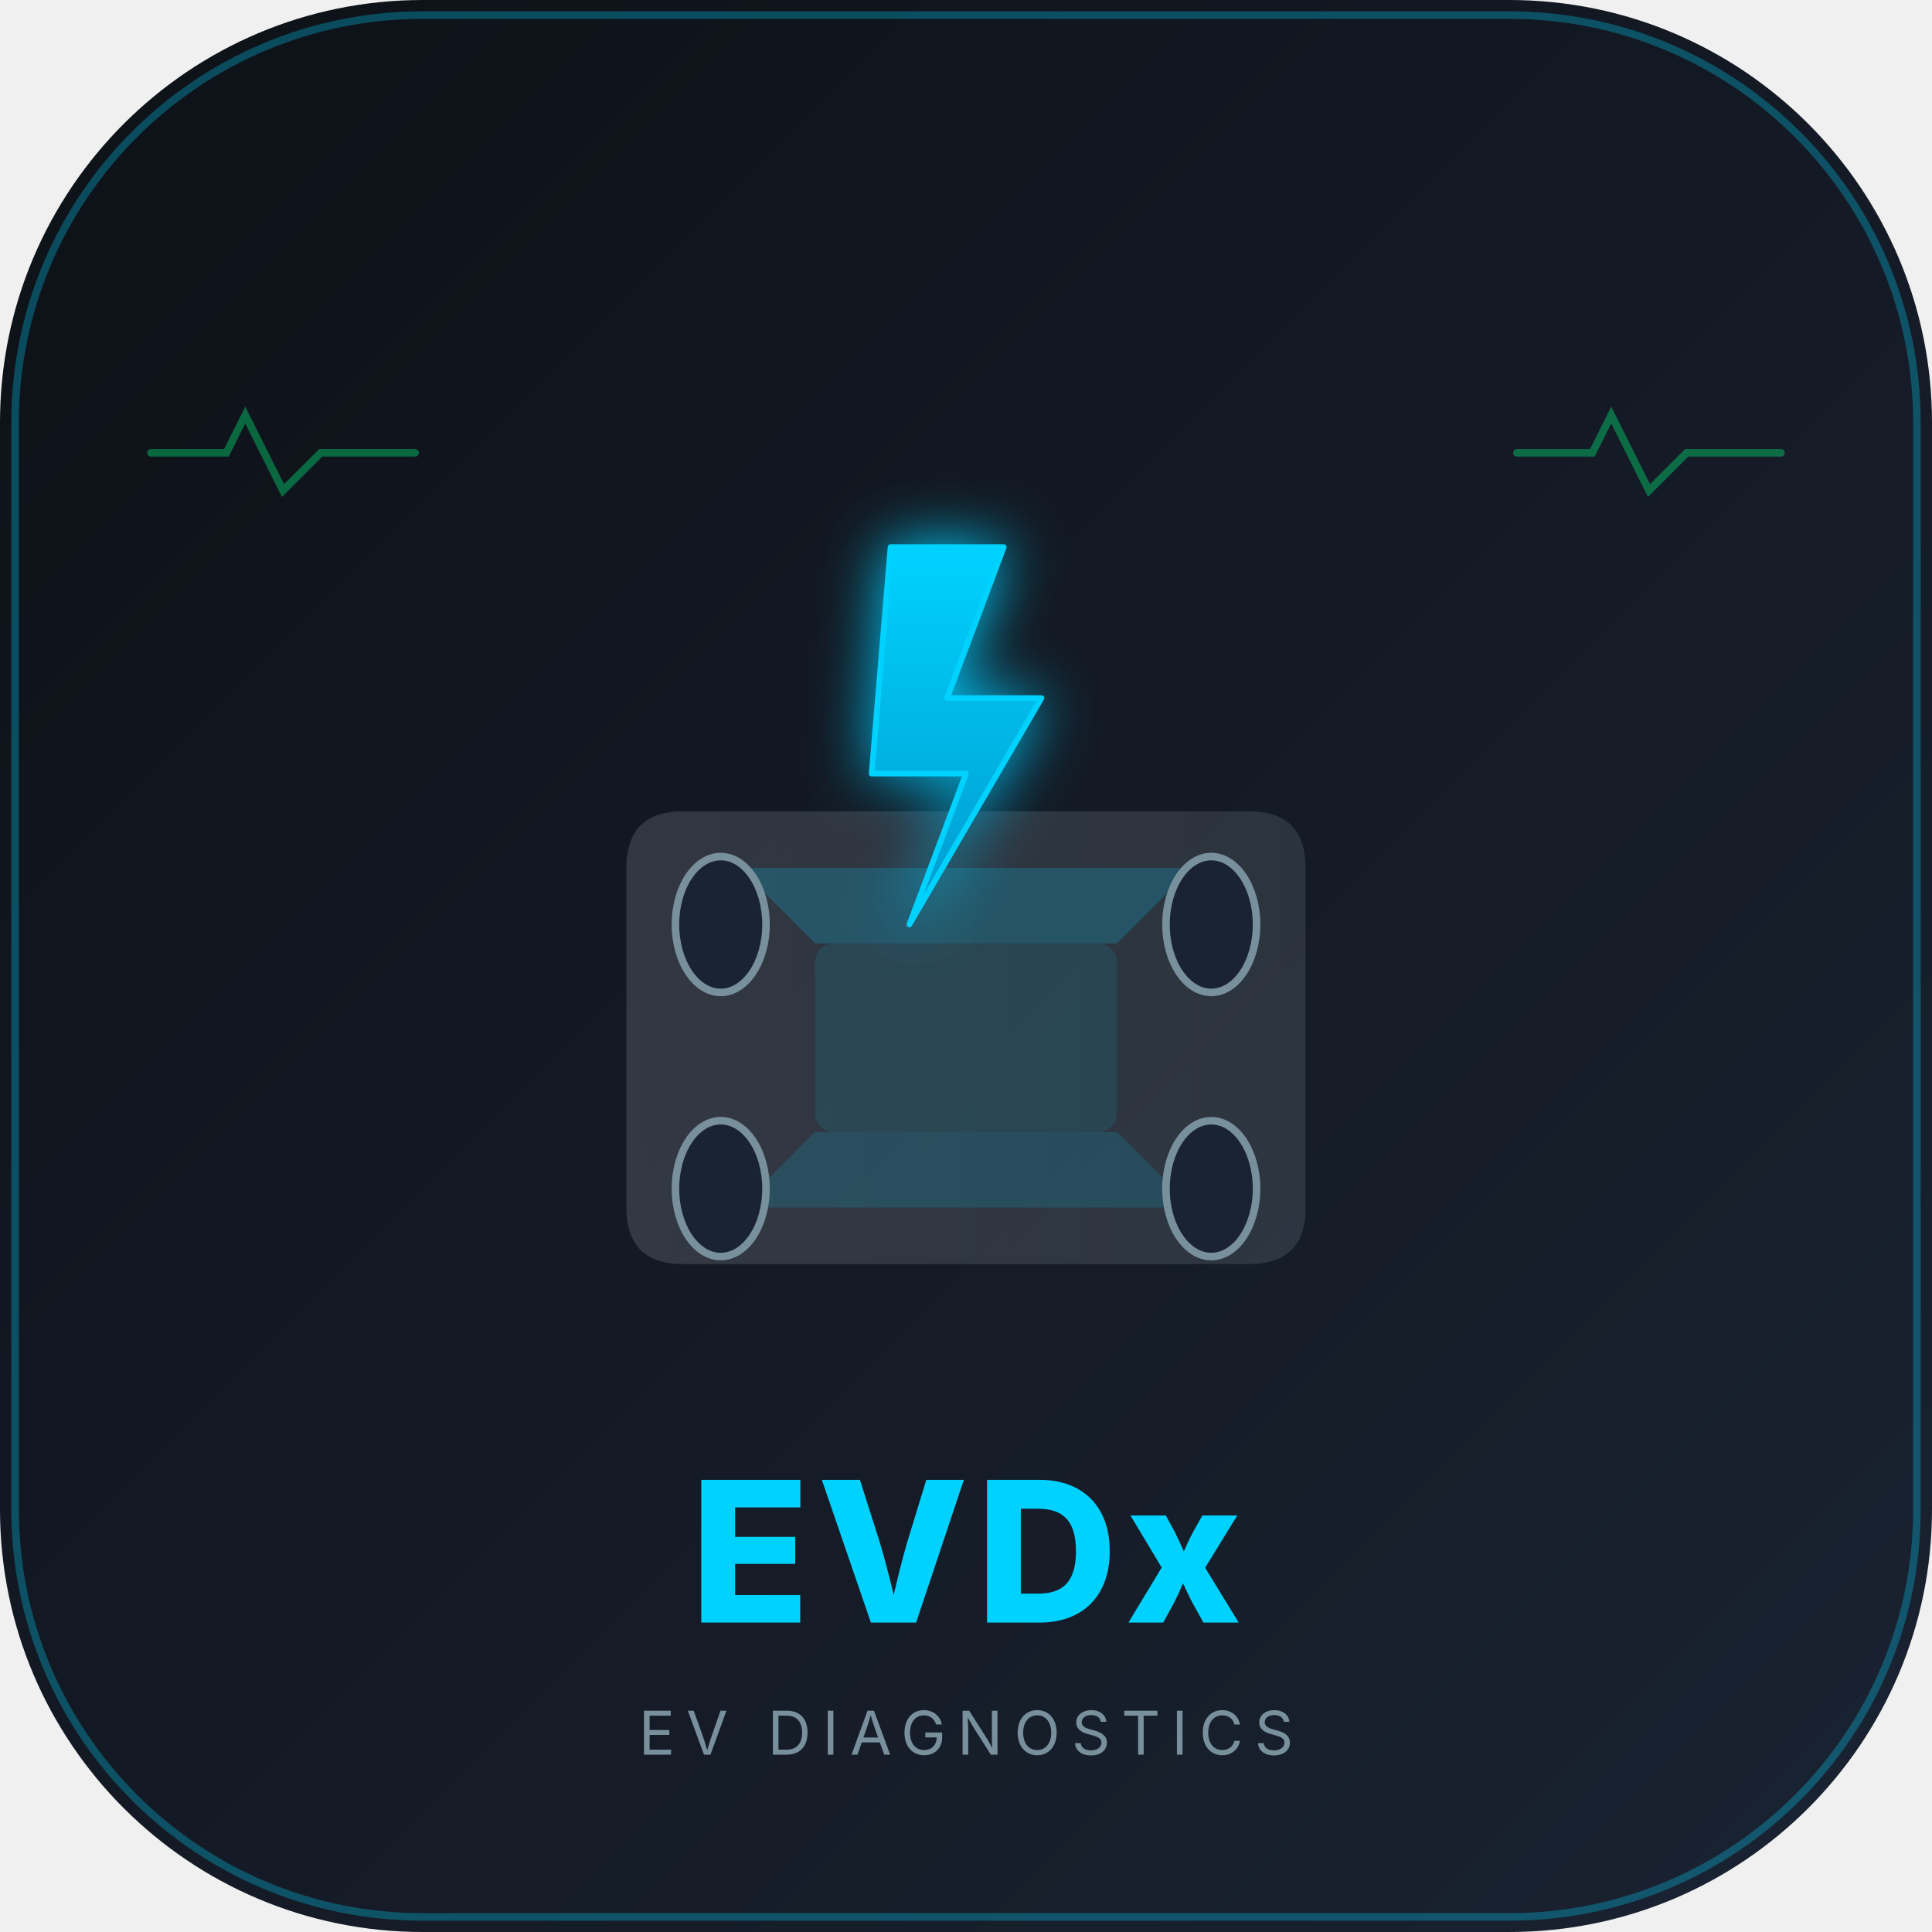
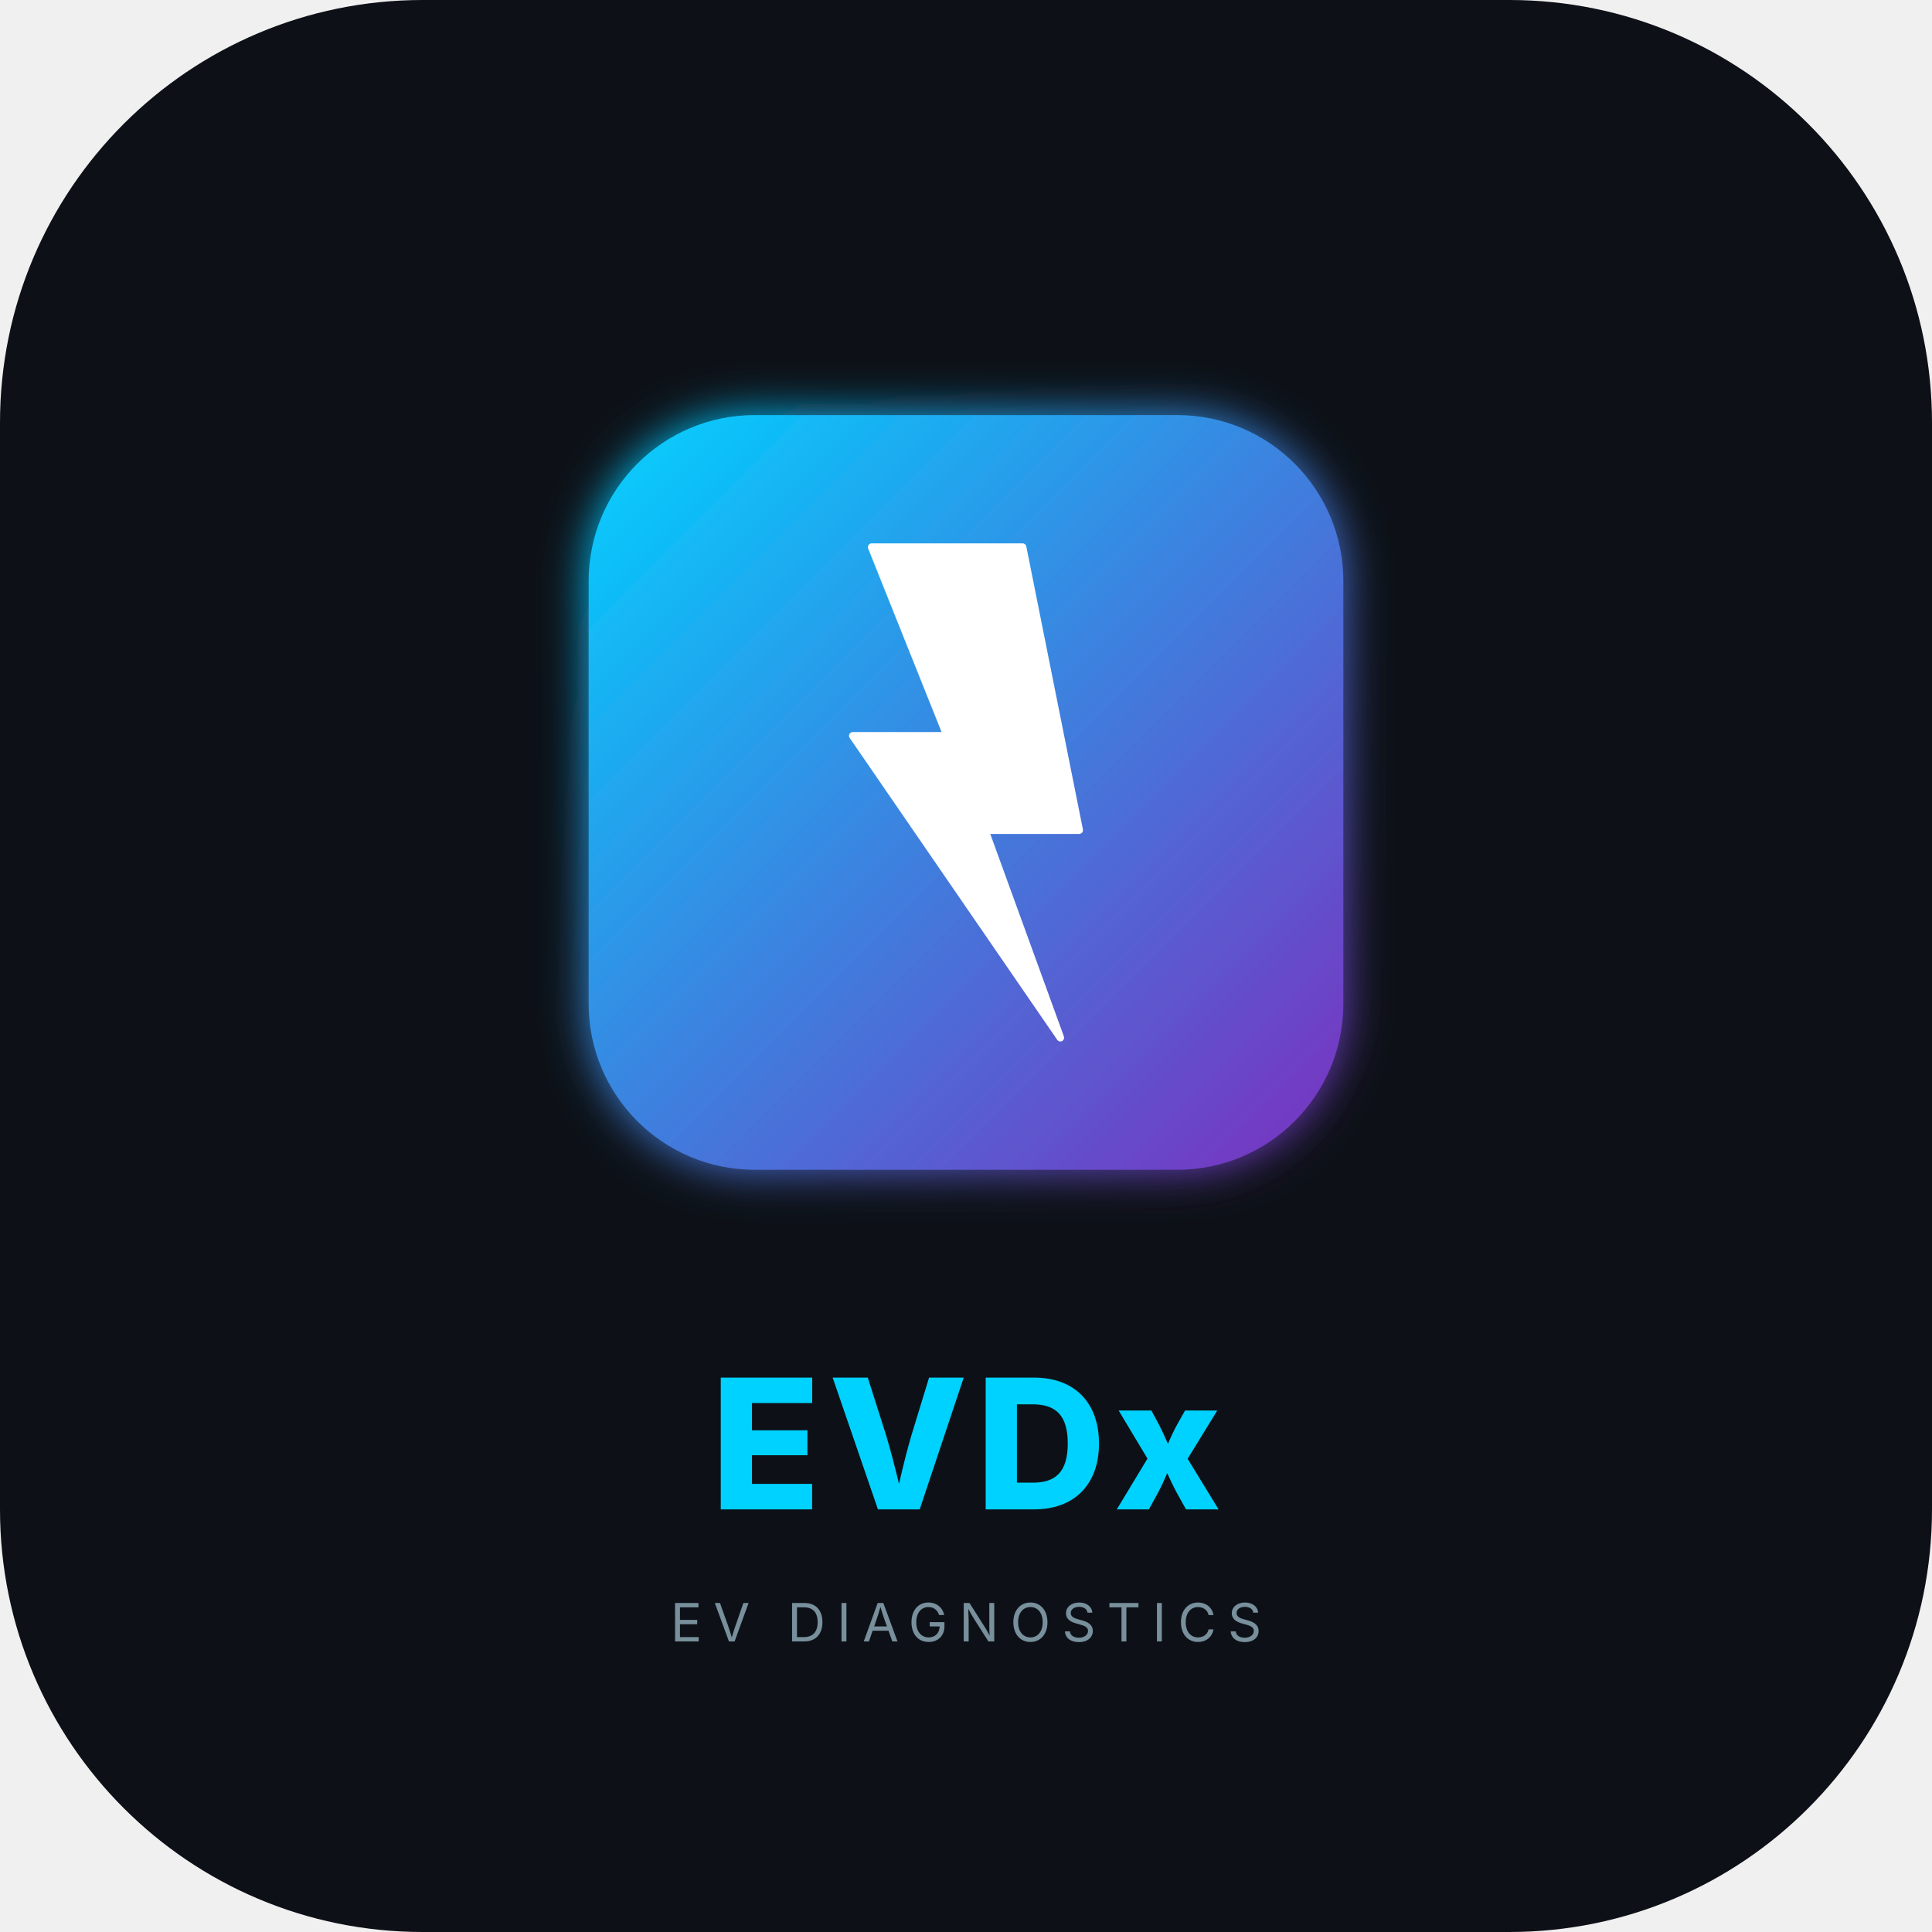
- <svg xmlns="http://www.w3.org/2000/svg" width="512" height="512" viewBox="0 0 512 512">
+ <svg xmlns="http://www.w3.org/2000/svg" width="1024" height="1024" viewBox="0 0 1024 1024">
  <defs>
-     <linearGradient id="bgGrad" x1="0%" y1="0%" x2="100%" y2="100%">
-       <stop offset="0%" style="stop-color:#0D1117" />
-       <stop offset="100%" style="stop-color:#1A2332" />
+     <linearGradient id="logoGrad" x1="0%" y1="0%" x2="100%" y2="100%">
+       <stop offset="0%" style="stop-color:#00D2FF" />
+       <stop offset="100%" style="stop-color:#7B2FBE" />
    </linearGradient>
-     <linearGradient id="boltGrad" x1="0%" y1="0%" x2="0%" y2="100%">
-       <stop offset="0%" style="stop-color:#00D2FF" />
-       <stop offset="100%" style="stop-color:#0099CC" />
-     </linearGradient>
-     <linearGradient id="carGrad" x1="0%" y1="0%" x2="100%" y2="0%">
-       <stop offset="0%" style="stop-color:#E8EAF6" />
-       <stop offset="100%" style="stop-color:#B0BEC5" />
-     </linearGradient>
-     <filter id="glow" x="-50%" y="-50%" width="200%" height="200%">
-       <feGaussianBlur stdDeviation="8" result="coloredBlur" />
+     <filter id="logoGlow" x="-30%" y="-30%" width="160%" height="160%">
+       <feGaussianBlur stdDeviation="12" result="blur" />
      <feMerge>
-         <feMergeNode in="coloredBlur" />
+         <feMergeNode in="blur" />
        <feMergeNode in="SourceGraphic" />
      </feMerge>
    </filter>
  </defs>
-   <rect width="512" height="512" rx="112" ry="112" fill="url(#bgGrad)" />
-   <rect x="4" y="4" width="504" height="504" rx="108" ry="108" fill="none" stroke="#00D2FF" stroke-width="2" opacity="0.3" />
-   <g transform="translate(256, 280)">
-     <path d="M -90,-50 Q -90,-65 -75,-65 L 75,-65 Q 90,-65 90,-50 L 90,40 Q 90,55 75,55 L -75,55 Q -90,55 -90,40 Z" fill="url(#carGrad)" opacity="0.15" />
-     <path d="M -60,-50 L -40,-30 L 40,-30 L 60,-50 Z" fill="#00D2FF" opacity="0.2" />
-     <path d="M -60,40 L -40,20 L 40,20 L 60,40 Z" fill="#00D2FF" opacity="0.15" />
-     <rect x="-40" y="-30" width="80" height="50" rx="5" fill="#00D2FF" opacity="0.1" />
-     <ellipse cx="-65" cy="-35" rx="12" ry="18" fill="#1A2332" stroke="#78909C" stroke-width="2" />
-     <ellipse cx="65" cy="-35" rx="12" ry="18" fill="#1A2332" stroke="#78909C" stroke-width="2" />
-     <ellipse cx="-65" cy="35" rx="12" ry="18" fill="#1A2332" stroke="#78909C" stroke-width="2" />
-     <ellipse cx="65" cy="35" rx="12" ry="18" fill="#1A2332" stroke="#78909C" stroke-width="2" />
+   <rect width="1024" height="1024" rx="224" ry="224" fill="#0D1117" />
+   <g transform="translate(512, 420)">
+     <rect x="-200" y="-200" width="400" height="400" rx="88" ry="88" fill="url(#logoGrad)" filter="url(#logoGlow)" />
+     <path d="M 30,-130 L -50,-130 L -10,-30 L -60,-30 L 50,130 L 10,20 L 60,20 Z" fill="#FFFFFF" stroke="#FFFFFF" stroke-width="4" stroke-linejoin="round" />
  </g>
-   <g transform="translate(256, 200)" filter="url(#glow)">
-     <path d="M -20,-55 L 10,-55 L -5,-15 L 20,-15 L -15,45 L 0,5 L -25,5 Z" fill="url(#boltGrad)" stroke="#00D2FF" stroke-width="1.5" stroke-linejoin="round" />
-   </g>
-   <text x="256" y="430" text-anchor="middle" font-family="'Inter', 'Segoe UI', sans-serif" font-size="52" font-weight="800" fill="#00D2FF" letter-spacing="2">EVDx</text>
-   <text x="256" y="465" text-anchor="middle" font-family="'Inter', 'Segoe UI', sans-serif" font-size="16" font-weight="400" fill="#78909C" letter-spacing="3">EV DIAGNOSTICS</text>
-   <g opacity="0.4" stroke="#00E676" stroke-width="2" fill="none" stroke-linecap="round">
-     <polyline points="40,120 60,120 65,110 75,130 85,120 110,120" />
-     <polyline points="402,120 422,120 427,110 437,130 447,120 472,120" />
-   </g>
+   <text x="512" y="800" text-anchor="middle" font-family="'Inter', 'Segoe UI', sans-serif" font-size="96" font-weight="800" fill="#00D2FF" letter-spacing="4">EVDx</text>
+   <text x="512" y="870" text-anchor="middle" font-family="'Inter', 'Segoe UI', sans-serif" font-size="28" font-weight="400" fill="#78909C" letter-spacing="6">EV DIAGNOSTICS</text>
</svg>
